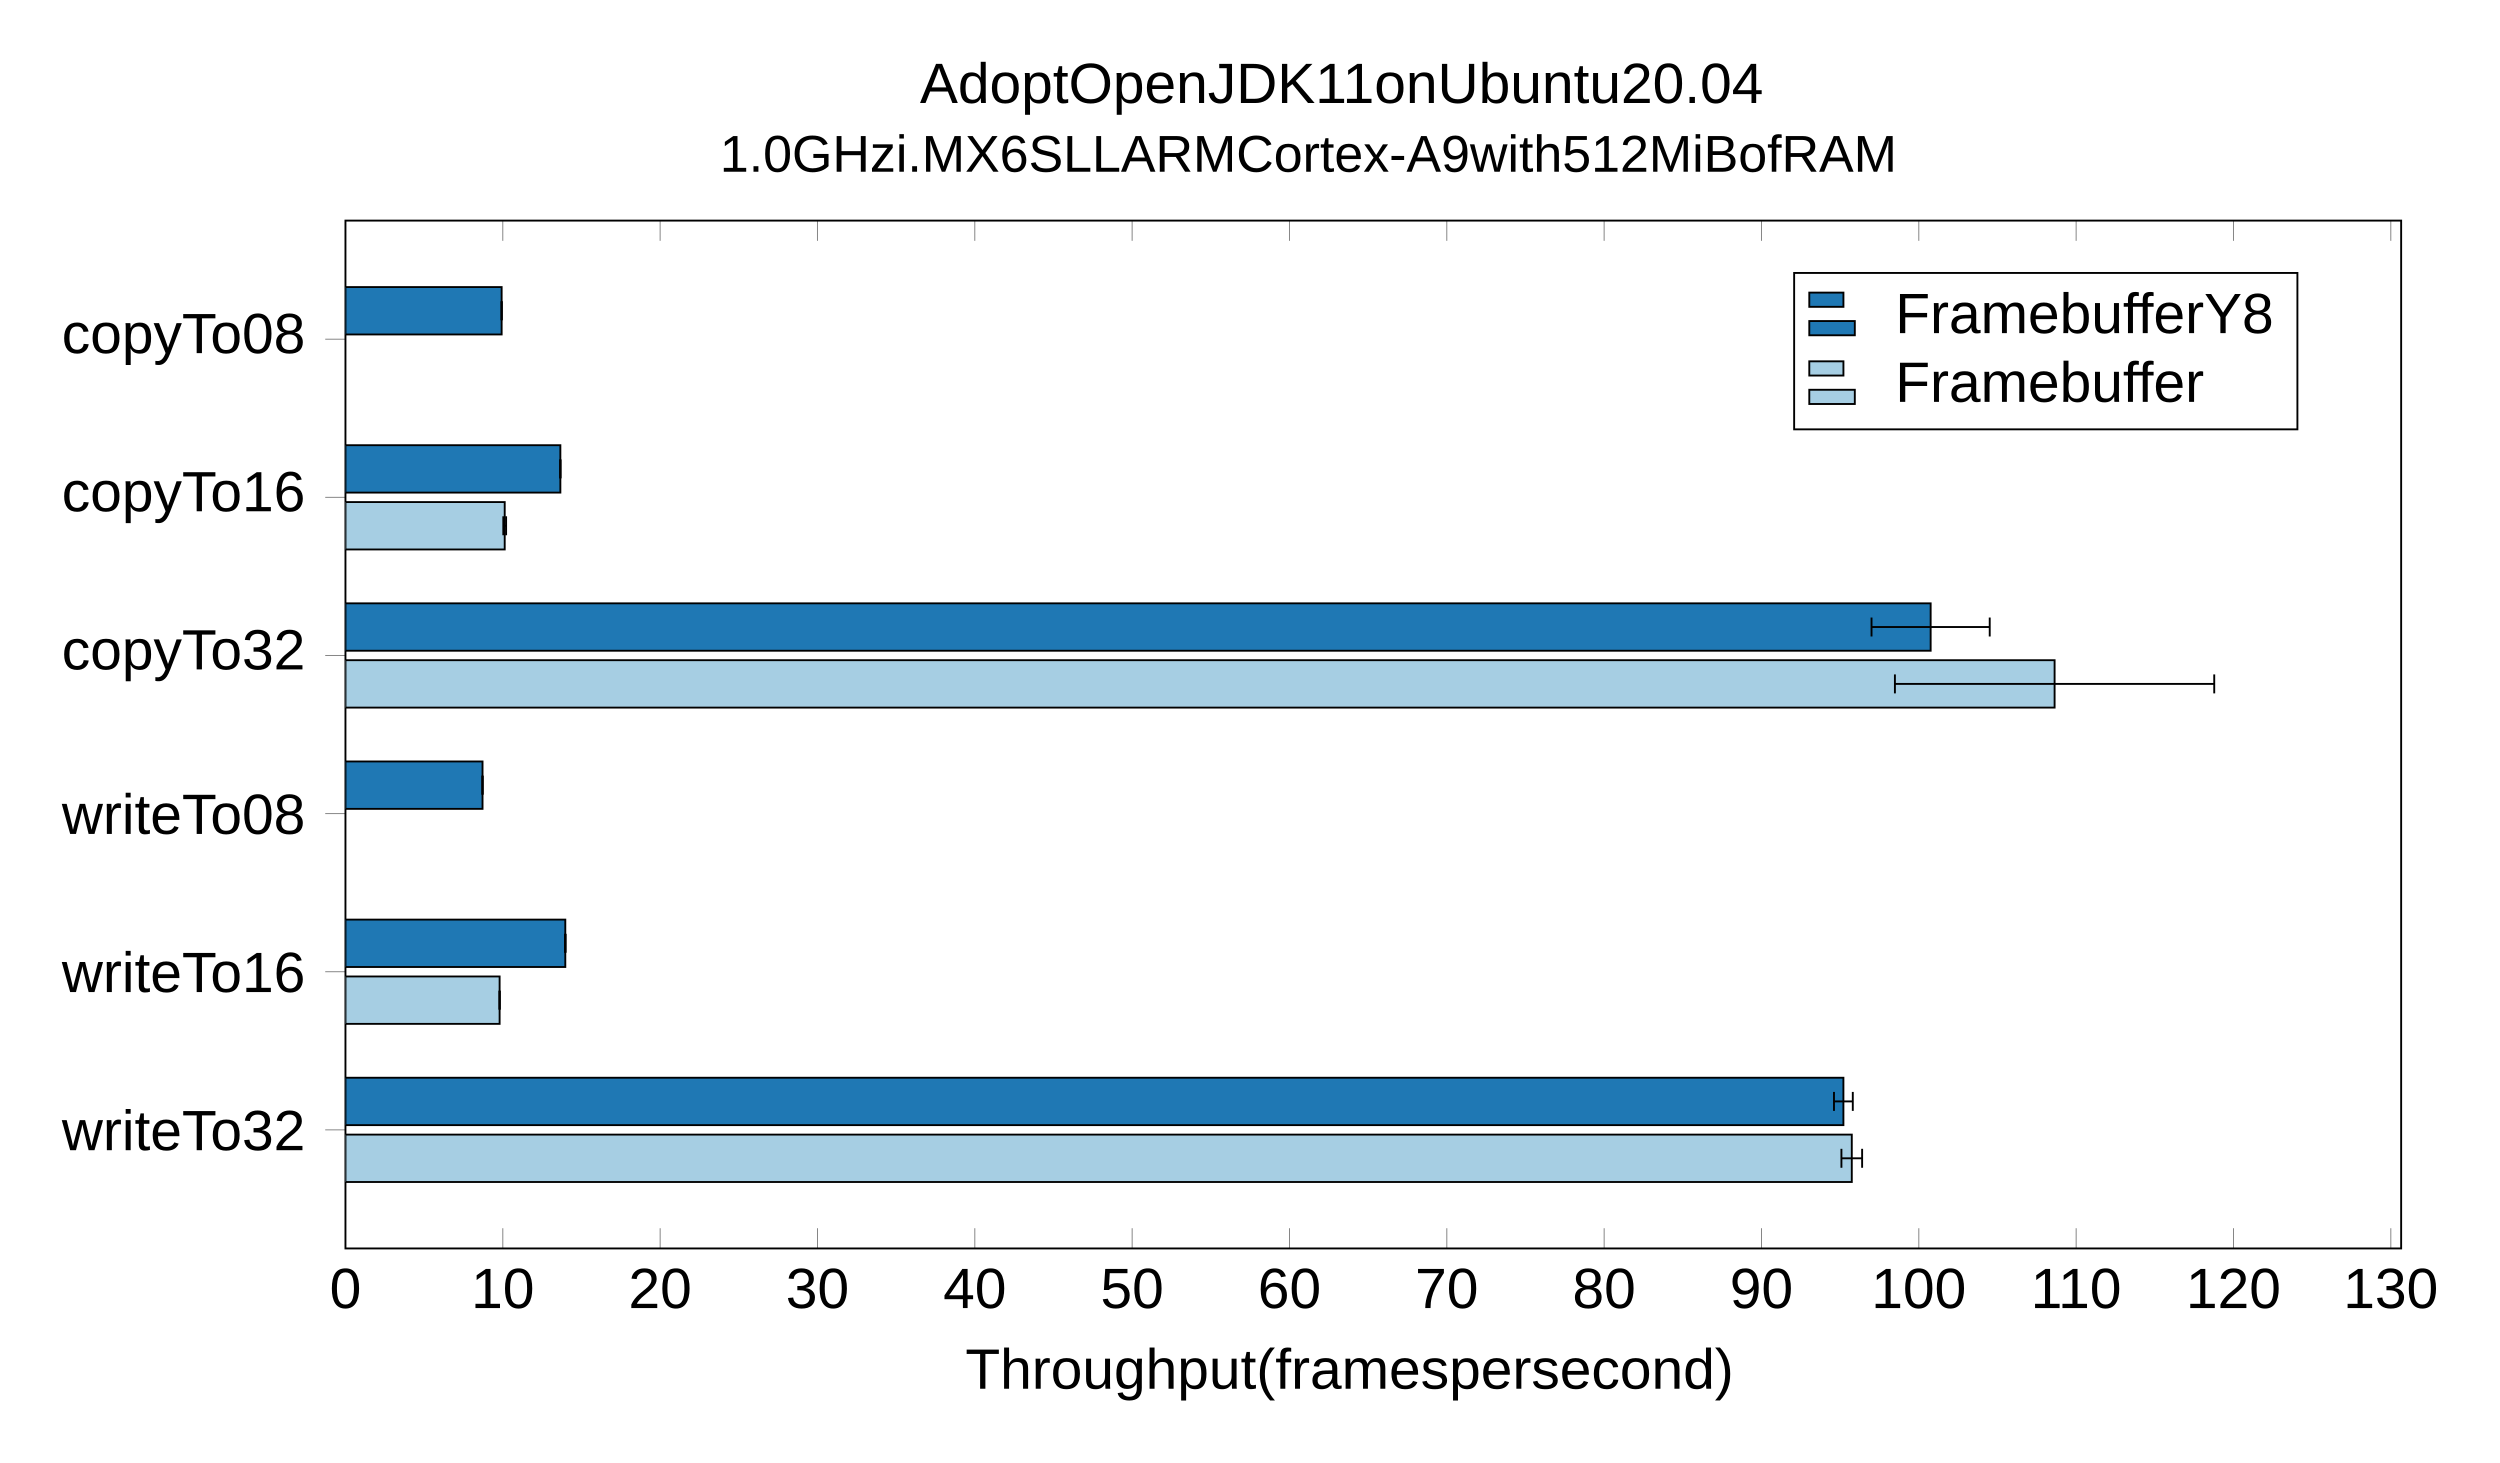
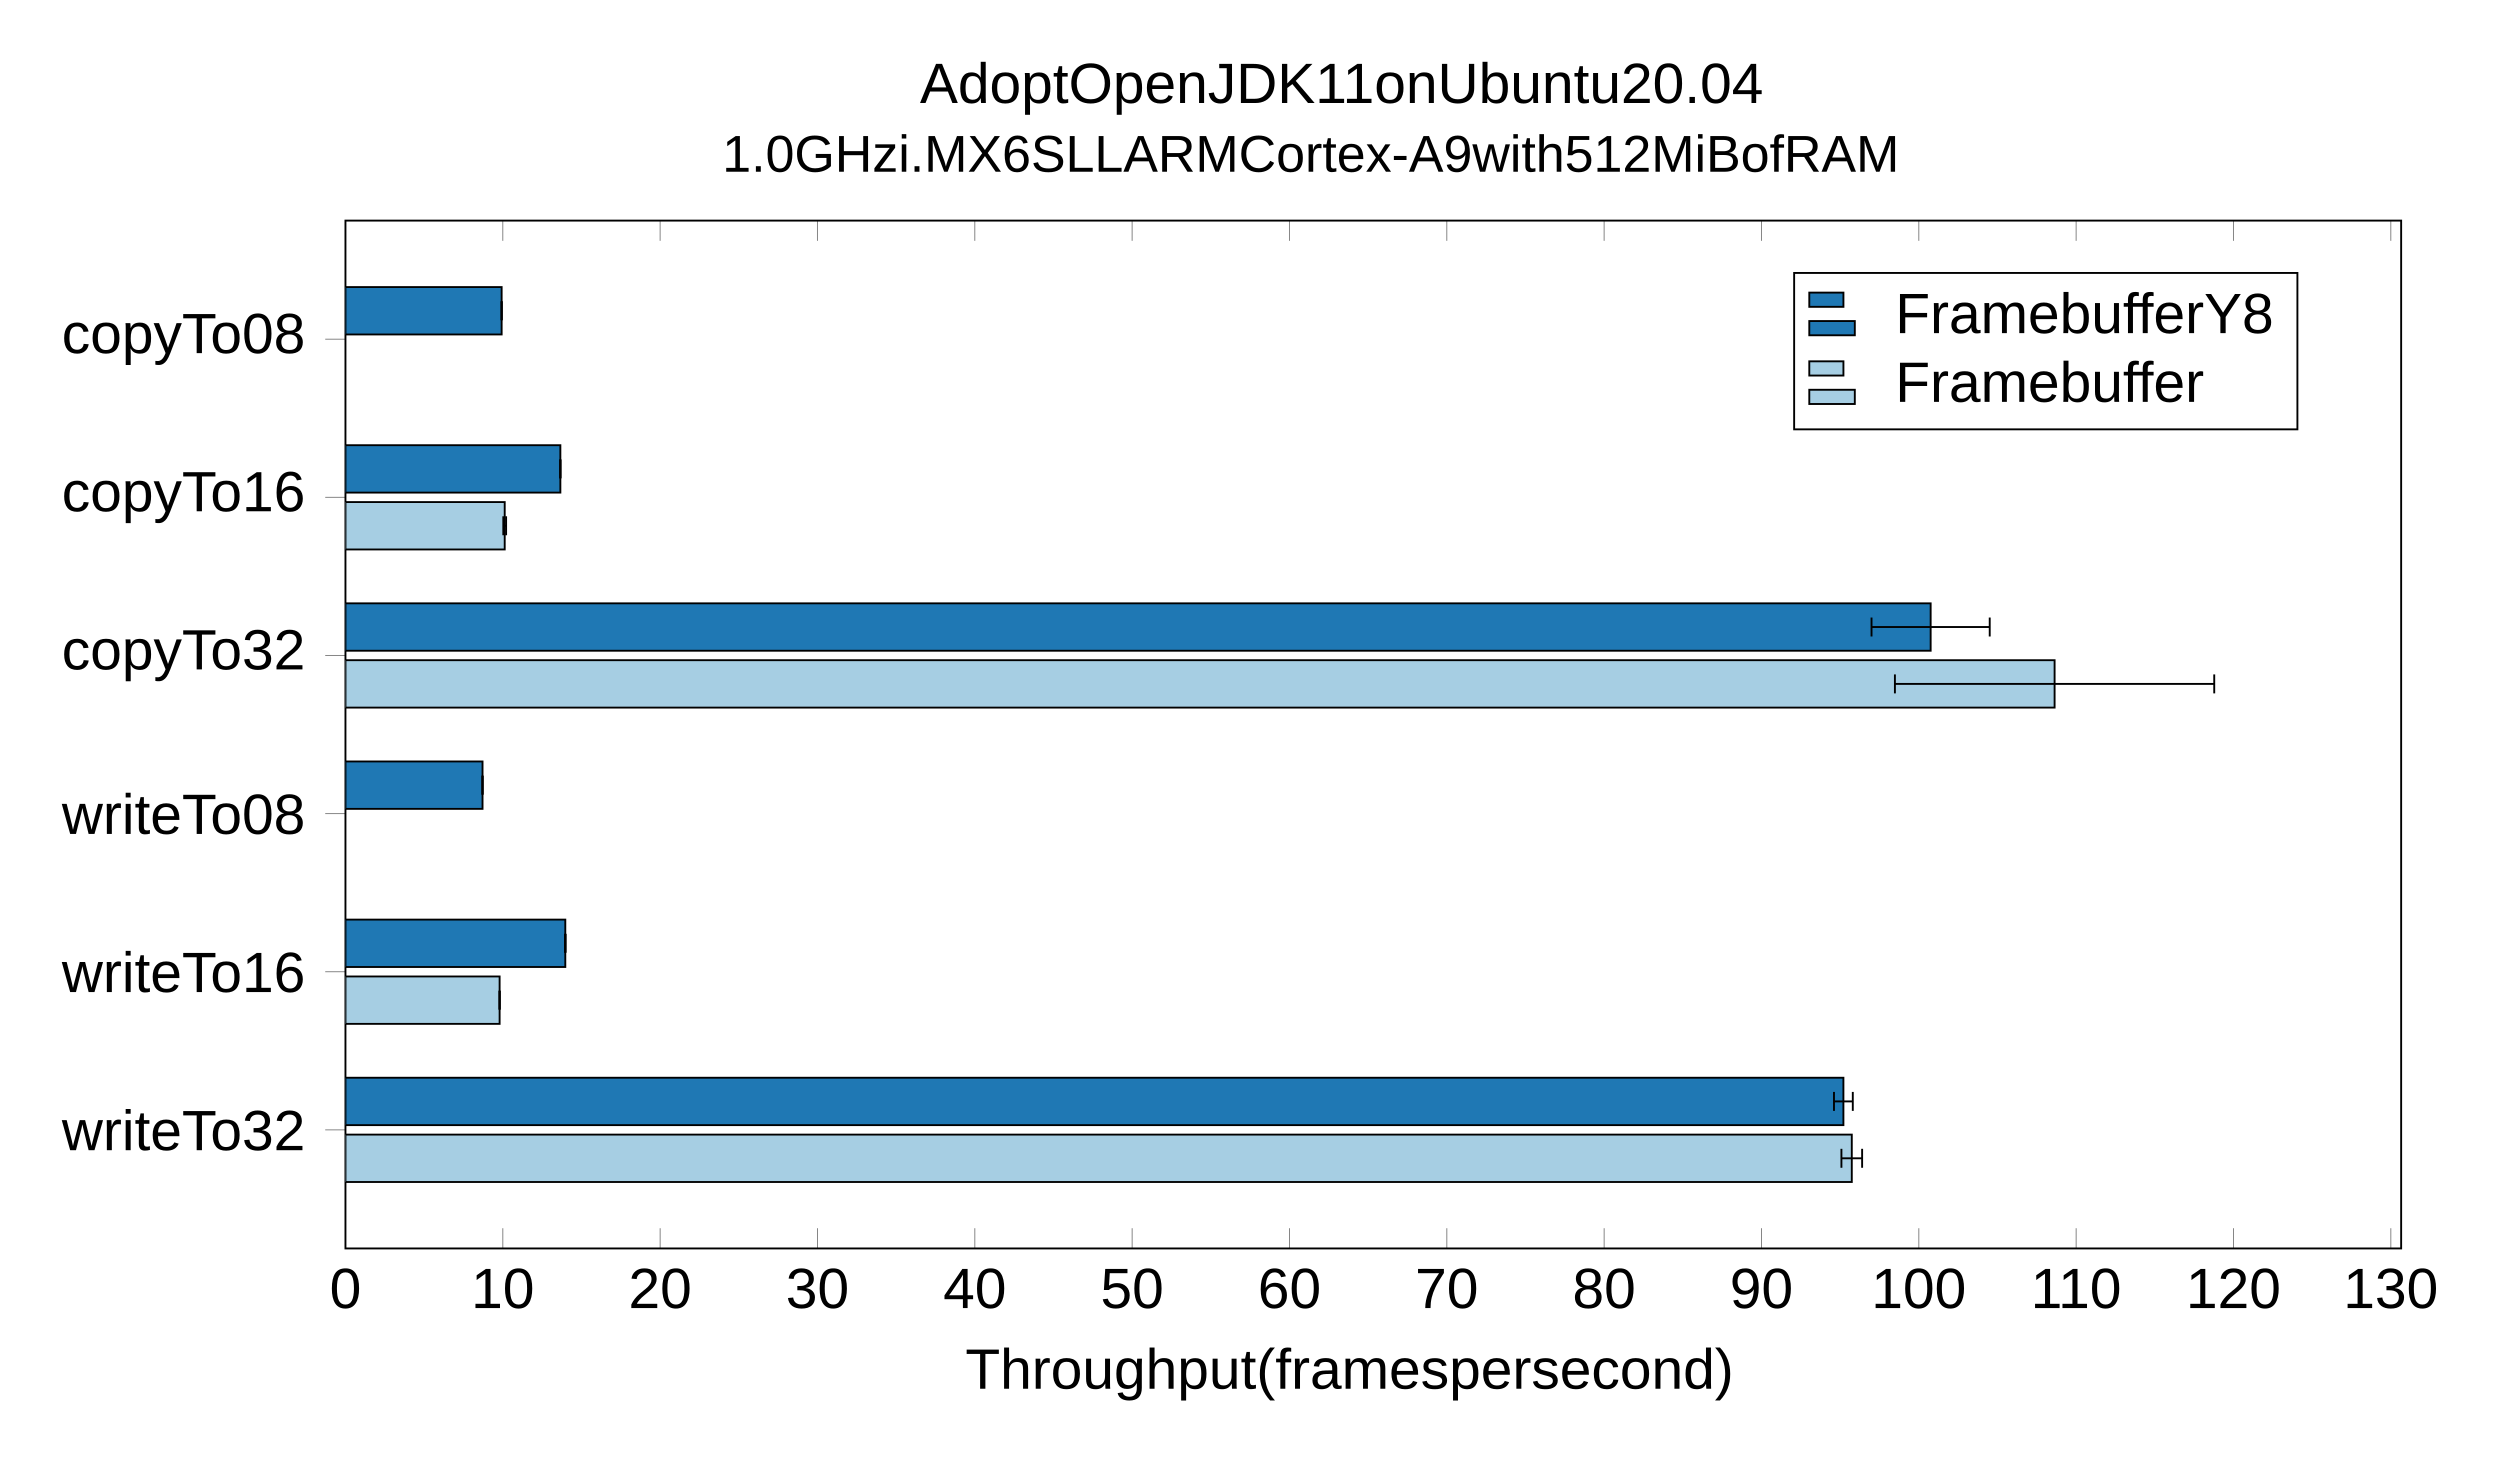
<svg xmlns="http://www.w3.org/2000/svg" height="409.741" viewBox="0 0 700.504 409.741" width="700.504">
  <clipPath id="a">
    <path d="m0 24.923h432.006v-216.003h-432.006z" />
  </clipPath>
  <g transform="matrix(1.333333 0 0 -1.333333 96.79733 95.044)">
    <path d="m0 24.923v-4.252m33.064 4.252v-4.252m33.064 4.252v-4.252m33.064 4.252v-4.252m33.064 4.252v-4.252m33.064 4.252v-4.252m33.064 4.252v-4.252m33.064 4.252v-4.252m33.064 4.252v-4.252m33.064 4.252v-4.252m33.064 4.252v-4.252m33.064 4.252v-4.252m33.064 4.252v-4.252m33.064 4.252v-4.252m-429.828-211.751v4.252m33.064-4.252v4.252m33.064-4.252v4.252m33.064-4.252v4.252m33.064-4.252v4.252m33.064-4.252v4.252m33.064-4.252v4.252m33.064-4.252v4.252m33.064-4.252v4.252m33.064-4.252v4.252m33.064-4.252v4.252m33.064-4.252v4.252m33.064-4.252v4.252m33.064-4.252v4.252" fill="none" stroke="#808080" stroke-miterlimit="10" stroke-width=".199" />
    <path d="m-4.252 0h4.252m-4.252-33.232h4.252m-4.252-33.232h4.252m-4.252-33.232h4.252m-4.252-33.232h4.252m-4.252-33.232h4.252" fill="none" stroke="#808080" stroke-miterlimit="10" stroke-width=".199" />
    <path d="m0 24.923v-216.003h432.006v216.003z" fill="none" stroke="#000" stroke-miterlimit="10" stroke-width=".399" />
    <g font-family="Arimo,Liberation Sans,Arial,sans-serif" font-size="11.955">
      <text transform="matrix(1 0 0 -1 -3.324 -203.609)">
        <tspan x="0" y="0">0</tspan>
      </text>
      <text transform="matrix(1 0 0 -1 26.414 -203.609)">
        <tspan x="0 6.649" y="0">10</tspan>
      </text>
      <text transform="matrix(1 0 0 -1 59.478 -203.609)">
        <tspan x="0 6.649" y="0">20</tspan>
      </text>
      <text transform="matrix(1 0 0 -1 92.541 -203.609)">
        <tspan x="0 6.649" y="0">30</tspan>
      </text>
      <text transform="matrix(1 0 0 -1 125.604 -203.609)">
        <tspan x="0 6.649" y="0">40</tspan>
      </text>
      <text transform="matrix(1 0 0 -1 158.667 -203.609)">
        <tspan x="0 6.649" y="0">50</tspan>
      </text>
      <text transform="matrix(1 0 0 -1 191.731 -203.609)">
        <tspan x="0 6.649" y="0">60</tspan>
      </text>
      <text transform="matrix(1 0 0 -1 224.794 -203.609)">
        <tspan x="0 6.649" y="0">70</tspan>
      </text>
      <text transform="matrix(1 0 0 -1 257.857 -203.609)">
        <tspan x="0 6.649" y="0">80</tspan>
      </text>
      <text transform="matrix(1 0 0 -1 290.921 -203.609)">
        <tspan x="0 6.649" y="0">90</tspan>
      </text>
      <text transform="matrix(1 0 0 -1 320.659 -203.609)">
        <tspan x="0 6.649 13.299" y="0">100</tspan>
      </text>
      <text transform="matrix(1 0 0 -1 354.166 -203.609)">
        <tspan x="0 5.765 12.414" y="0">110</tspan>
      </text>
      <text transform="matrix(1 0 0 -1 386.786 -203.609)">
        <tspan x="0 6.649 13.299" y="0">120</tspan>
      </text>
      <text transform="matrix(1 0 0 -1 419.849 -203.609)">
        <tspan x="0 6.649 13.299" y="0">130</tspan>
      </text>
      <text transform="matrix(1 0 0 -1 -59.613 -2.933)">
        <tspan x="0 5.978 12.627 19.277 25.254 31.241 37.879 44.528" y="0">copyTo08</tspan>
      </text>
      <text transform="matrix(1 0 0 -1 -59.613 -36.165)">
        <tspan x="0 5.978 12.627 19.277 25.254 31.241 37.879 44.528" y="0">copyTo16</tspan>
      </text>
      <text transform="matrix(1 0 0 -1 -59.613 -69.396)">
        <tspan x="0 5.978 12.627 19.277 25.254 31.241 37.879 44.528" y="0">copyTo32</tspan>
      </text>
      <text transform="matrix(1 0 0 -1 -59.602 -103.966)">
        <tspan x="0 8.634 12.615 15.272 18.593 25.242 31.229 37.879 44.528" y="0">writeTo08</tspan>
      </text>
      <text transform="matrix(1 0 0 -1 -59.602 -137.198)">
        <tspan x="0 8.634 12.615 15.272 18.593 25.242 31.229 37.879 44.528" y="0">writeTo16</tspan>
      </text>
      <text transform="matrix(1 0 0 -1 -59.602 -170.429)">
        <tspan x="0 8.634 12.615 15.272 18.593 25.242 31.229 37.879 44.528" y="0">writeTo32</tspan>
      </text>
    </g>
    <g clip-path="url(#a)" stroke="#000" stroke-miterlimit="10" stroke-width=".399">
      <path d="m0-44.191h33.467v9.963h-33.467zm0-33.232h359.178v9.963h-359.178zm0-66.463h32.396v9.963h-32.396zm0-33.232h316.558v9.963h-316.558z" fill="#a6cee3" />
      <path d="m33.467-39.209h.294" fill="#a6cee3" />
      <path d="m0 1.993v-3.985" fill="none" transform="translate(33.761 -39.209)" />
      <path d="m33.467-39.209h-.294" fill="#a6cee3" />
      <path d="m0 1.993v-3.985" fill="none" transform="matrix(-1 0 0 -1 33.172 -39.208)" />
      <path d="m359.178-72.441h33.553" fill="#a6cee3" />
      <path d="m0 1.993v-3.985" fill="none" transform="translate(392.726 -72.44)" />
      <path d="m359.178-72.441h-33.553" fill="#a6cee3" />
      <path d="m0 1.993v-3.985" fill="none" transform="matrix(-1 0 0 -1 325.62 -72.439)" />
      <path d="m32.396-138.904h.036" fill="#a6cee3" />
      <path d="m0 1.993v-3.985" fill="none" transform="translate(32.432 -138.902)" />
      <path d="m32.396-138.904h-.036" fill="#a6cee3" />
      <path d="m0 1.993v-3.985" fill="none" transform="matrix(-1 0 0 -1 32.359 -138.903)" />
      <path d="m316.558-172.135h2.176" fill="#a6cee3" />
      <path d="m0 1.993v-3.985" fill="none" transform="translate(318.73 -172.133)" />
      <path d="m316.558-172.135h-2.176" fill="#a6cee3" />
      <path d="m0 1.993v-3.985" fill="none" transform="matrix(-1 0 0 -1 314.379 -172.134)" />
      <path d="m0 .996h32.822v9.963h-32.822zm0-33.232h45.162v9.963h-45.162zm0-33.232h333.13v9.963h-333.13zm0-33.232h28.805v9.963h-28.805zm0-33.232h46.2v9.963h-46.2zm0-33.232h314.796v9.963h-314.796z" fill="#1f78b4" />
      <path d="m32.822 5.978h.026" fill="#1f78b4" />
      <path d="m0 1.993v-3.985" fill="none" transform="translate(32.848 5.978)" />
      <path d="m32.822 5.978h-.026" fill="#1f78b4" />
      <path d="m0 1.993v-3.985" fill="none" transform="matrix(-1 0 0 -1 32.796 5.977)" />
      <path d="m45.162-27.254h.043" fill="#1f78b4" />
      <path d="m0 1.993v-3.985" fill="none" transform="translate(45.204 -27.254)" />
      <path d="m45.162-27.254h-.043" fill="#1f78b4" />
      <path d="m0 1.993v-3.985" fill="none" transform="matrix(-1 0 0 -1 45.118 -27.253)" />
      <path d="m333.13-60.485h12.419" fill="#1f78b4" />
      <path d="m0 1.993v-3.985" fill="none" transform="translate(345.544 -60.485)" />
      <path d="m333.13-60.485h-12.419" fill="#1f78b4" />
      <path d="m0 1.993v-3.985" fill="none" transform="matrix(-1 0 0 -1 320.707 -60.484)" />
      <path d="m28.805-93.717h.026" fill="#1f78b4" />
      <path d="m0 1.993v-3.985" fill="none" transform="translate(28.831 -93.716)" />
      <path d="m28.805-93.717h-.026" fill="#1f78b4" />
      <path d="m0 1.993v-3.985" fill="none" transform="matrix(-1 0 0 -1 28.778 -93.715)" />
      <path d="m46.2-126.948h.073" fill="#1f78b4" />
      <path d="m0 1.993v-3.985" fill="none" transform="translate(46.272 -126.947)" />
      <path d="m46.2-126.948h-.073" fill="#1f78b4" />
      <path d="m0 1.993v-3.985" fill="none" transform="matrix(-1 0 0 -1 46.127 -126.946)" />
      <path d="m314.796-160.18h1.977" fill="#1f78b4" />
      <path d="m0 1.993v-3.985" fill="none" transform="translate(316.769 -160.178)" />
      <path d="m314.796-160.18h-1.977" fill="#1f78b4" />
      <path d="m0 1.993v-3.985" fill="none" transform="matrix(-1 0 0 -1 312.815 -160.177)" />
    </g>
  </g>
  <g font-family="Arimo,Liberation Sans,Arial,sans-serif">
    <text font-size="11.955" transform="matrix(1.333333 0 0 1.333333 270.504 389.12)">
      <tspan x="0 7.302 13.952 17.933 24.582 31.232 37.881 44.531 51.18 57.83 64.462 68.443 71.764 75.746 82.395 92.354 99.003 108.304 114.954 121.603 128.908 134.885 141.535 147.512 154.162 160.811 167.461" y="0">Throughput(framespersecond)</tspan>
    </text>
    <text font-size="11.955" transform="matrix(1.333333 0 0 1.333333 257.7747 28.86267)">
      <tspan x="0 7.974 14.624 21.273 27.922 31.244 40.542 47.192 53.841 60.491 66.468 75.102 86.388 92.165 102.126 108.775 118.736 127.37 134.02 140.669 147.319 150.64 160.613 167.262 173.912 177.233 183.882" y="0">AdoptOpenJDK11onUbuntu20.04</tspan>
    </text>
-     <text font-size="10.909" transform="matrix(1.333333 0 0 1.333333 201.708 48.12401)">
-       <tspan x="0 6.068 9.098 18.188 26.673 34.551 43.039 45.463 48.493 57.58 64.857 70.924 78.201 84.268 93.369 100.645 108.524 120.644 128.522 134.59 138.223 141.253 147.321 152.775 156.408 163.684 172.774 180.652 183.076 186.107 195.207 201.275 207.343 216.443 225.53 227.954 238.263 244.331 250.383 258.262 265.538" y="0">1.0GHzi.MX6SLLARMCortex-A9with512MiBofRAM</tspan>
+     <text font-size="10.909" transform="matrix(1.333333 0 0 1.333333 202.38 48.12401)">
+       <tspan x="0 6.068 9.098 18.188 26.673 34.551 43.039 45.463 48.493 57.58 64.857 70.924 78.201 84.268 92.365 99.641 107.52 119.629 127.508 133.575 137.208 140.239 146.306 151.761 155.393 162.67 171.77 179.649 182.073 185.103 194.204 200.271 206.339 215.428 224.516 226.94 237.249 243.316 249.38 257.258 264.535" y="0">1.0GHzi.MX6SLLARMCortex-A9with512MiBofRAM</tspan>
    </text>
  </g>
  <path d="m304.444-18.945h105.761v32.868h-105.761z" fill="none" stroke="#000" stroke-miterlimit="10" stroke-width=".399" transform="matrix(1.333333 0 0 -1.333333 96.79733 95.044)" />
  <path d="m0-3.885h9.564v2.989h-9.564zm0 5.978h7.173v2.989h-7.173z" fill="#1f78b4" stroke="#000" stroke-miterlimit="10" stroke-width=".399" transform="matrix(1.333333 0 0 -1.333333 506.968 88.76534)" />
  <text font-family="Arimo,Liberation Sans,Arial,sans-serif" font-size="11.955" transform="matrix(1.333333 0 0 1.333333 531.064 93.34534)">
    <tspan x="0 7.302 11.283 17.933 27.891 34.541 41.19 47.84 50.946 54.267 60.916 64.897 72.872" y="0">FramebufferY8</tspan>
  </text>
  <path d="m0-3.885h9.564v2.989h-9.564zm0 5.978h7.173v2.989h-7.173z" fill="#a6cee3" stroke="#000" stroke-miterlimit="10" stroke-width=".399" transform="matrix(1.333333 0 0 -1.333333 506.968 108.02)" />
  <text font-family="Arimo,Liberation Sans,Arial,sans-serif" font-size="11.955" transform="matrix(1.333333 0 0 1.333333 531.064 112.6)">
    <tspan x="0 7.302 11.283 17.933 27.891 34.541 41.19 47.84 50.946 54.267 60.916" y="0">Framebuffer</tspan>
  </text>
</svg>
